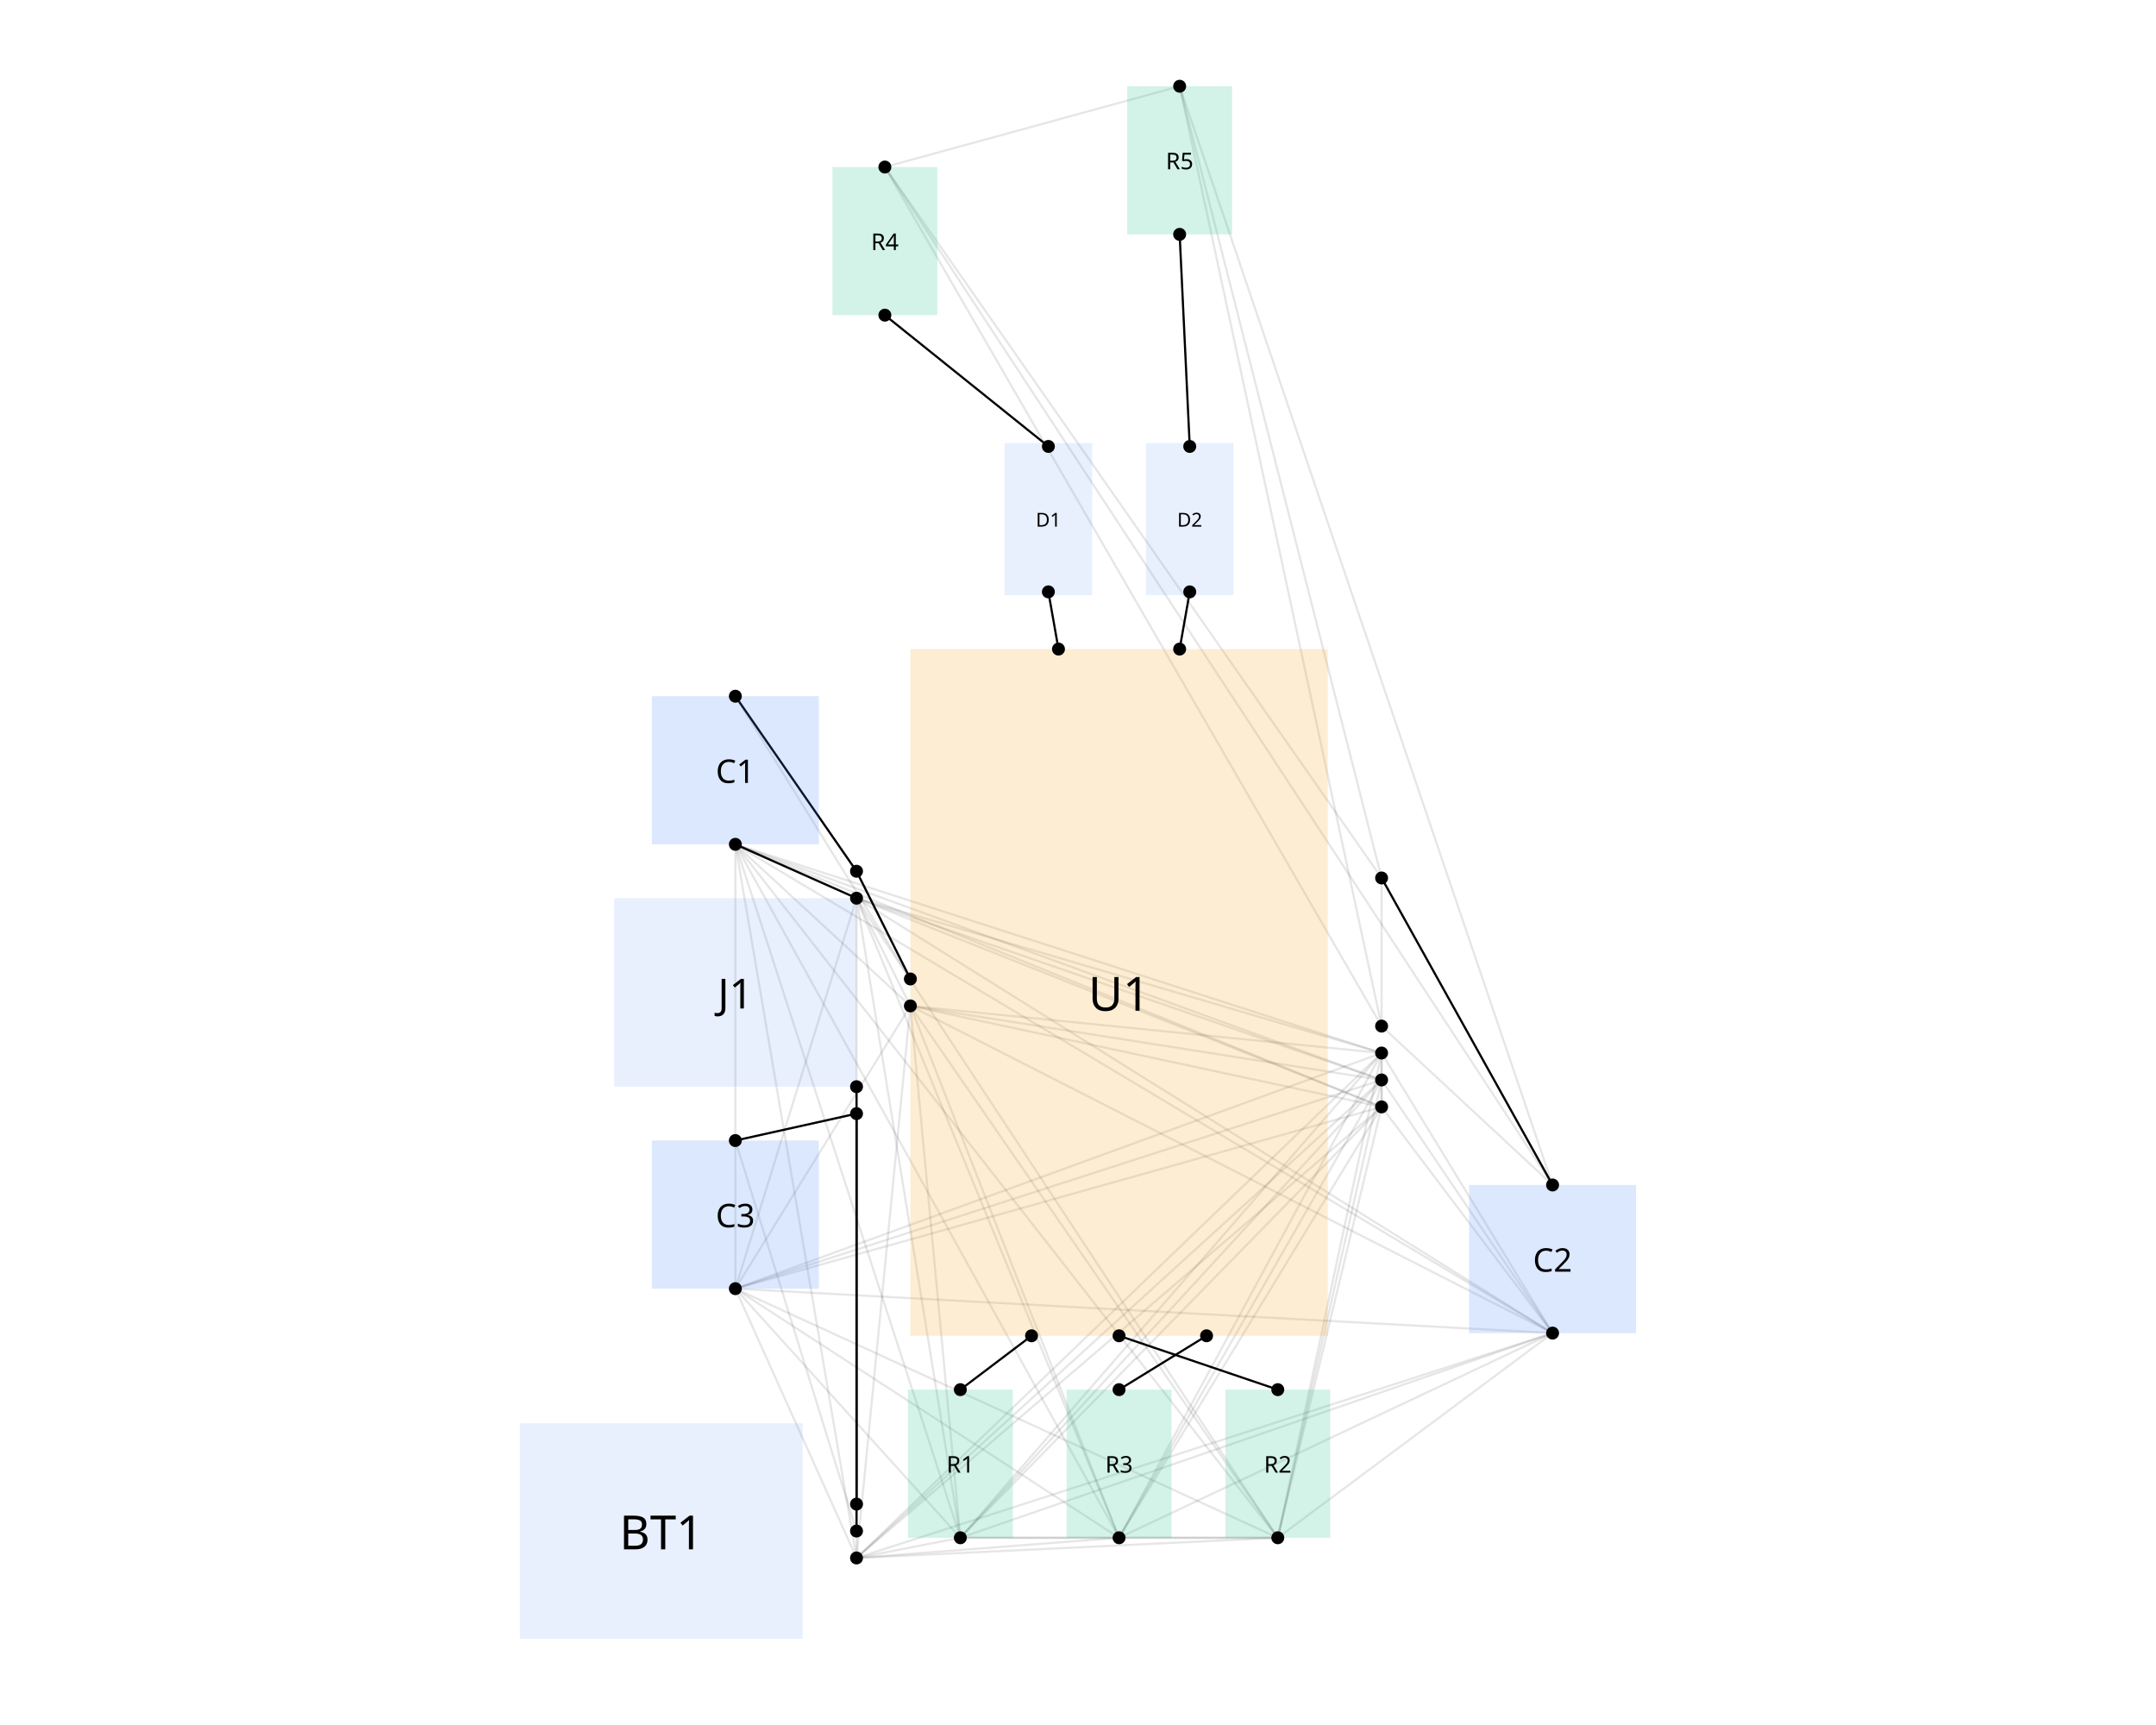
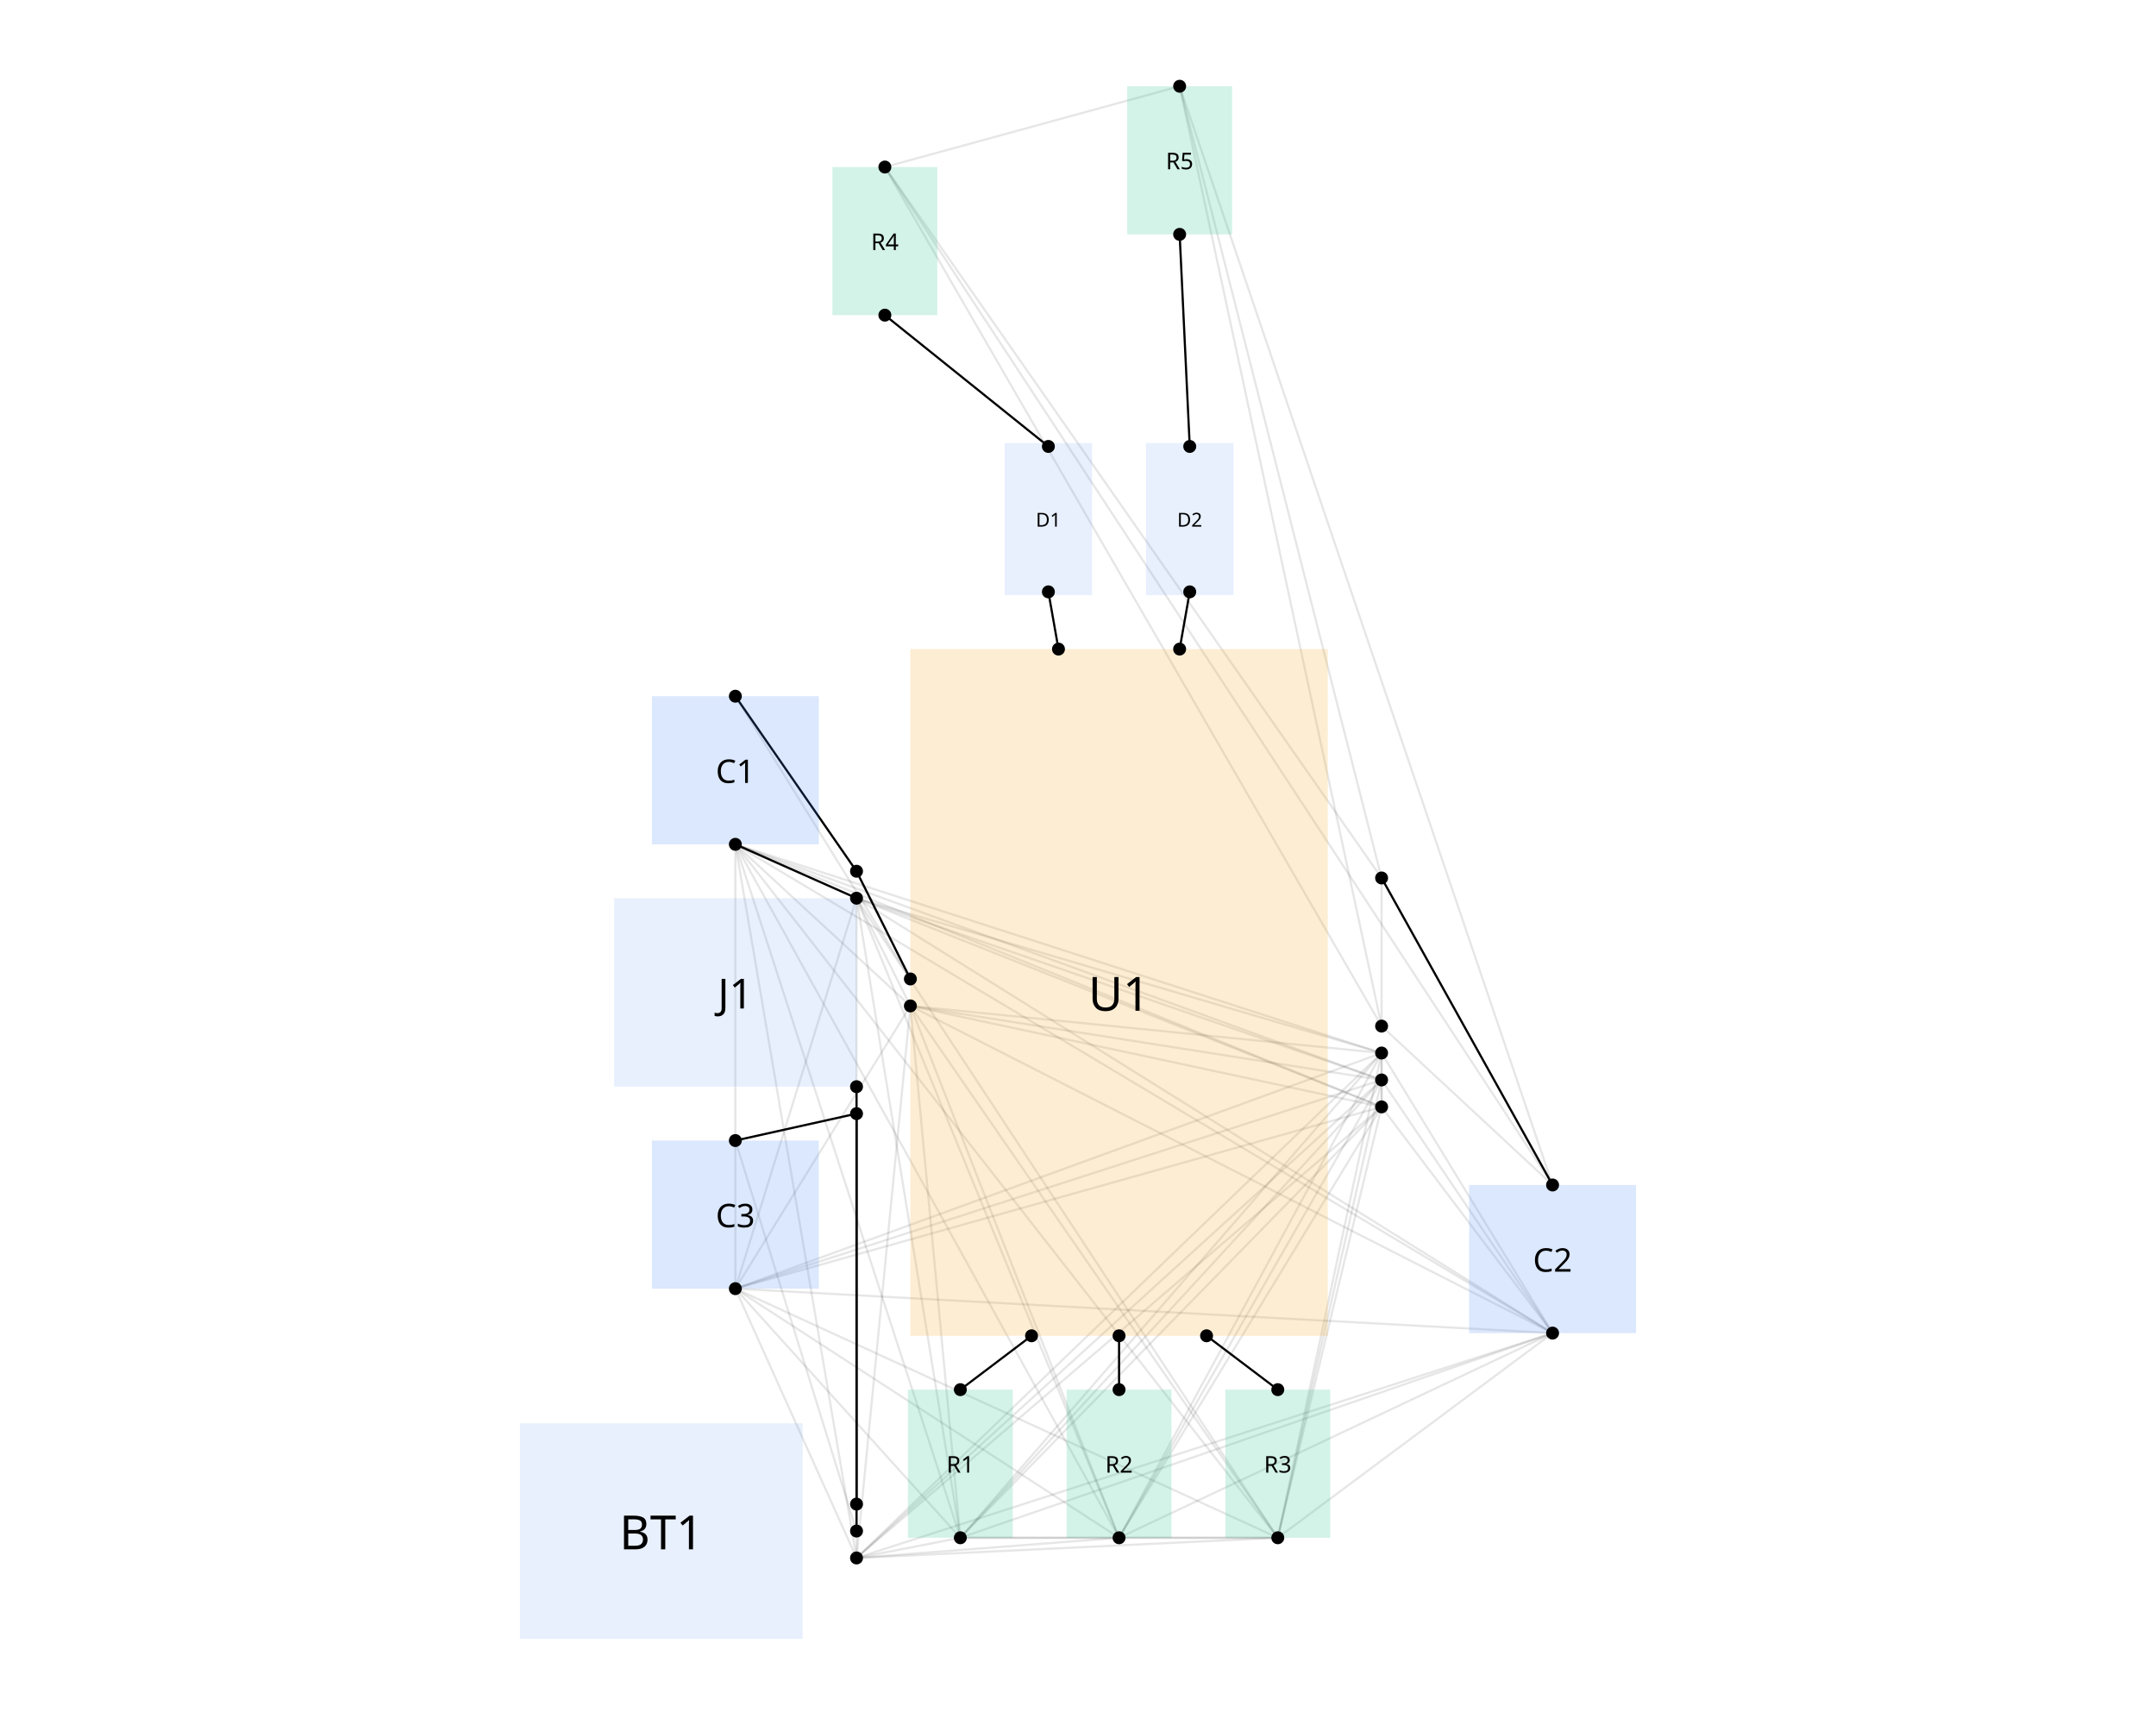
<svg xmlns="http://www.w3.org/2000/svg" width="1000" height="800" viewBox="0 0 1000 800">
  <rect width="100%" height="100%" fill="white" />
  <g>
    <polyline data-points="-1.5500000000000003,0.09999999999999978 -1.9500000000000002,0.9" data-type="line" data-label="" points="422.255,454.016 397.277,404.059" fill="none" stroke="rgba(0,0,0,0.1)" stroke-width="1px" />
  </g>
  <g>
    <polyline data-points="-1.5500000000000003,0.09999999999999978 -2.8500000000000005,2.1999999999999997" data-type="line" data-label="" points="422.255,454.016 341.075,322.879" fill="none" stroke="rgba(0,0,0,0.1)" stroke-width="1px" />
  </g>
  <g>
    <polyline data-points="-1.9500000000000002,0.9 -2.8500000000000005,2.1999999999999997" data-type="line" data-label="" points="397.277,404.059 341.075,322.879" fill="none" stroke="rgba(0,0,0,0.1)" stroke-width="1px" />
  </g>
  <g>
    <polyline data-points="-1.5500000000000003,-0.10000000000000023 1.9500000000000002,-0.85" data-type="line" data-label="" points="422.255,466.505 640.815,513.339" fill="none" stroke="rgba(0,0,0,0.1)" stroke-width="1px" />
  </g>
  <g>
    <polyline data-points="-1.5500000000000003,-0.10000000000000023 1.9500000000000002,-0.44999999999999996" data-type="line" data-label="" points="422.255,466.505 640.815,488.361" fill="none" stroke="rgba(0,0,0,0.1)" stroke-width="1px" />
  </g>
  <g>
    <polyline data-points="-1.5500000000000003,-0.10000000000000023 -1.9500000000000002,0.7" data-type="line" data-label="" points="422.255,466.505 397.277,416.548" fill="none" stroke="rgba(0,0,0,0.1)" stroke-width="1px" />
  </g>
  <g>
    <polyline data-points="-1.5500000000000003,-0.10000000000000023 1.9500000000000002,-0.6499999999999999" data-type="line" data-label="" points="422.255,466.505 640.815,500.85" fill="none" stroke="rgba(0,0,0,0.1)" stroke-width="1px" />
  </g>
  <g>
    <polyline data-points="-1.5500000000000003,-0.10000000000000023 -2.8500000000000005,1.0999999999999996" data-type="line" data-label="" points="422.255,466.505 341.075,391.57" fill="none" stroke="rgba(0,0,0,0.1)" stroke-width="1px" />
  </g>
  <g>
    <polyline data-points="-1.5500000000000003,-0.10000000000000023 3.22,-2.5299999999999994" data-type="line" data-label="" points="422.255,466.505 720.121,618.248" fill="none" stroke="rgba(0,0,0,0.1)" stroke-width="1px" />
  </g>
  <g>
    <polyline data-points="-1.5500000000000003,-0.10000000000000023 -1.9500000000000002,-4.2" data-type="line" data-label="" points="422.255,466.505 397.277,722.533" fill="none" stroke="rgba(0,0,0,0.1)" stroke-width="1px" />
  </g>
  <g>
    <polyline data-points="-1.5500000000000003,-0.10000000000000023 -2.8500000000000005,-2.2" data-type="line" data-label="" points="422.255,466.505 341.075,597.641" fill="none" stroke="rgba(0,0,0,0.1)" stroke-width="1px" />
  </g>
  <g>
    <polyline data-points="-1.5500000000000003,-0.10000000000000023 -1.178910699999999,-4.05" data-type="line" data-label="" points="422.255,466.505 445.428,713.166" fill="none" stroke="rgba(0,0,0,0.1)" stroke-width="1px" />
  </g>
  <g>
+     <polyline data-points="-1.5500000000000003,-0.10000000000000023 -1.5654451216091445e-16,-4.05" data-type="line" data-label="" points="422.255,466.505 519.046,713.166" fill="none" stroke="rgba(0,0,0,0.1)" stroke-width="1px" />
+   </g>
+   <g>
    <polyline data-points="-1.5500000000000003,-0.10000000000000023 1.178910699999999,-4.05" data-type="line" data-label="" points="422.255,466.505 592.664,713.166" fill="none" stroke="rgba(0,0,0,0.1)" stroke-width="1px" />
  </g>
  <g>
-     <polyline data-points="-1.5500000000000003,-0.10000000000000023 -1.5654451216091445e-16,-4.05" data-type="line" data-label="" points="422.255,466.505 519.046,713.166" fill="none" stroke="rgba(0,0,0,0.1)" stroke-width="1px" />
-   </g>
-   <g>
    <polyline data-points="1.9500000000000002,-0.85 1.9500000000000002,-0.44999999999999996" data-type="line" data-label="" points="640.815,513.339 640.815,488.361" fill="none" stroke="rgba(0,0,0,0.1)" stroke-width="1px" />
  </g>
  <g>
    <polyline data-points="1.9500000000000002,-0.85 -1.9500000000000002,0.7" data-type="line" data-label="" points="640.815,513.339 397.277,416.548" fill="none" stroke="rgba(0,0,0,0.1)" stroke-width="1px" />
  </g>
  <g>
    <polyline data-points="1.9500000000000002,-0.85 1.9500000000000002,-0.6499999999999999" data-type="line" data-label="" points="640.815,513.339 640.815,500.85" fill="none" stroke="rgba(0,0,0,0.1)" stroke-width="1px" />
  </g>
  <g>
    <polyline data-points="1.9500000000000002,-0.85 -2.8500000000000005,1.0999999999999996" data-type="line" data-label="" points="640.815,513.339 341.075,391.57" fill="none" stroke="rgba(0,0,0,0.1)" stroke-width="1px" />
  </g>
  <g>
    <polyline data-points="1.9500000000000002,-0.85 3.22,-2.5299999999999994" data-type="line" data-label="" points="640.815,513.339 720.121,618.248" fill="none" stroke="rgba(0,0,0,0.1)" stroke-width="1px" />
  </g>
  <g>
    <polyline data-points="1.9500000000000002,-0.85 -1.9500000000000002,-4.2" data-type="line" data-label="" points="640.815,513.339 397.277,722.533" fill="none" stroke="rgba(0,0,0,0.1)" stroke-width="1px" />
  </g>
  <g>
    <polyline data-points="1.9500000000000002,-0.85 -2.8500000000000005,-2.2" data-type="line" data-label="" points="640.815,513.339 341.075,597.641" fill="none" stroke="rgba(0,0,0,0.1)" stroke-width="1px" />
  </g>
  <g>
    <polyline data-points="1.9500000000000002,-0.85 -1.178910699999999,-4.05" data-type="line" data-label="" points="640.815,513.339 445.428,713.166" fill="none" stroke="rgba(0,0,0,0.1)" stroke-width="1px" />
  </g>
  <g>
+     <polyline data-points="1.9500000000000002,-0.85 -1.5654451216091445e-16,-4.05" data-type="line" data-label="" points="640.815,513.339 519.046,713.166" fill="none" stroke="rgba(0,0,0,0.1)" stroke-width="1px" />
+   </g>
+   <g>
    <polyline data-points="1.9500000000000002,-0.85 1.178910699999999,-4.05" data-type="line" data-label="" points="640.815,513.339 592.664,713.166" fill="none" stroke="rgba(0,0,0,0.1)" stroke-width="1px" />
  </g>
  <g>
-     <polyline data-points="1.9500000000000002,-0.85 -1.5654451216091445e-16,-4.05" data-type="line" data-label="" points="640.815,513.339 519.046,713.166" fill="none" stroke="rgba(0,0,0,0.1)" stroke-width="1px" />
-   </g>
-   <g>
    <polyline data-points="1.9500000000000002,-0.44999999999999996 -1.9500000000000002,0.7" data-type="line" data-label="" points="640.815,488.361 397.277,416.548" fill="none" stroke="rgba(0,0,0,0.1)" stroke-width="1px" />
  </g>
  <g>
    <polyline data-points="1.9500000000000002,-0.44999999999999996 1.9500000000000002,-0.6499999999999999" data-type="line" data-label="" points="640.815,488.361 640.815,500.85" fill="none" stroke="rgba(0,0,0,0.1)" stroke-width="1px" />
  </g>
  <g>
    <polyline data-points="1.9500000000000002,-0.44999999999999996 -2.8500000000000005,1.0999999999999996" data-type="line" data-label="" points="640.815,488.361 341.075,391.57" fill="none" stroke="rgba(0,0,0,0.1)" stroke-width="1px" />
  </g>
  <g>
    <polyline data-points="1.9500000000000002,-0.44999999999999996 3.22,-2.5299999999999994" data-type="line" data-label="" points="640.815,488.361 720.121,618.248" fill="none" stroke="rgba(0,0,0,0.1)" stroke-width="1px" />
  </g>
  <g>
    <polyline data-points="1.9500000000000002,-0.44999999999999996 -1.9500000000000002,-4.2" data-type="line" data-label="" points="640.815,488.361 397.277,722.533" fill="none" stroke="rgba(0,0,0,0.1)" stroke-width="1px" />
  </g>
  <g>
    <polyline data-points="1.9500000000000002,-0.44999999999999996 -2.8500000000000005,-2.2" data-type="line" data-label="" points="640.815,488.361 341.075,597.641" fill="none" stroke="rgba(0,0,0,0.1)" stroke-width="1px" />
  </g>
  <g>
    <polyline data-points="1.9500000000000002,-0.44999999999999996 -1.178910699999999,-4.05" data-type="line" data-label="" points="640.815,488.361 445.428,713.166" fill="none" stroke="rgba(0,0,0,0.1)" stroke-width="1px" />
  </g>
  <g>
+     <polyline data-points="1.9500000000000002,-0.44999999999999996 -1.5654451216091445e-16,-4.05" data-type="line" data-label="" points="640.815,488.361 519.046,713.166" fill="none" stroke="rgba(0,0,0,0.1)" stroke-width="1px" />
+   </g>
+   <g>
    <polyline data-points="1.9500000000000002,-0.44999999999999996 1.178910699999999,-4.05" data-type="line" data-label="" points="640.815,488.361 592.664,713.166" fill="none" stroke="rgba(0,0,0,0.1)" stroke-width="1px" />
  </g>
  <g>
-     <polyline data-points="1.9500000000000002,-0.44999999999999996 -1.5654451216091445e-16,-4.05" data-type="line" data-label="" points="640.815,488.361 519.046,713.166" fill="none" stroke="rgba(0,0,0,0.1)" stroke-width="1px" />
-   </g>
-   <g>
    <polyline data-points="-1.9500000000000002,0.7 1.9500000000000002,-0.6499999999999999" data-type="line" data-label="" points="397.277,416.548 640.815,500.85" fill="none" stroke="rgba(0,0,0,0.1)" stroke-width="1px" />
  </g>
  <g>
    <polyline data-points="-1.9500000000000002,0.7 -2.8500000000000005,1.0999999999999996" data-type="line" data-label="" points="397.277,416.548 341.075,391.57" fill="none" stroke="rgba(0,0,0,0.1)" stroke-width="1px" />
  </g>
  <g>
    <polyline data-points="-1.9500000000000002,0.7 3.22,-2.5299999999999994" data-type="line" data-label="" points="397.277,416.548 720.121,618.248" fill="none" stroke="rgba(0,0,0,0.1)" stroke-width="1px" />
  </g>
  <g>
    <polyline data-points="-1.9500000000000002,0.7 -1.9500000000000002,-4.2" data-type="line" data-label="" points="397.277,416.548 397.277,722.533" fill="none" stroke="rgba(0,0,0,0.1)" stroke-width="1px" />
  </g>
  <g>
    <polyline data-points="-1.9500000000000002,0.7 -2.8500000000000005,-2.2" data-type="line" data-label="" points="397.277,416.548 341.075,597.641" fill="none" stroke="rgba(0,0,0,0.1)" stroke-width="1px" />
  </g>
  <g>
    <polyline data-points="-1.9500000000000002,0.7 -1.178910699999999,-4.05" data-type="line" data-label="" points="397.277,416.548 445.428,713.166" fill="none" stroke="rgba(0,0,0,0.1)" stroke-width="1px" />
  </g>
  <g>
+     <polyline data-points="-1.9500000000000002,0.7 -1.5654451216091445e-16,-4.05" data-type="line" data-label="" points="397.277,416.548 519.046,713.166" fill="none" stroke="rgba(0,0,0,0.1)" stroke-width="1px" />
+   </g>
+   <g>
    <polyline data-points="-1.9500000000000002,0.7 1.178910699999999,-4.05" data-type="line" data-label="" points="397.277,416.548 592.664,713.166" fill="none" stroke="rgba(0,0,0,0.1)" stroke-width="1px" />
  </g>
  <g>
-     <polyline data-points="-1.9500000000000002,0.7 -1.5654451216091445e-16,-4.05" data-type="line" data-label="" points="397.277,416.548 519.046,713.166" fill="none" stroke="rgba(0,0,0,0.1)" stroke-width="1px" />
-   </g>
-   <g>
    <polyline data-points="1.9500000000000002,-0.6499999999999999 -2.8500000000000005,1.0999999999999996" data-type="line" data-label="" points="640.815,500.85 341.075,391.57" fill="none" stroke="rgba(0,0,0,0.1)" stroke-width="1px" />
  </g>
  <g>
    <polyline data-points="1.9500000000000002,-0.6499999999999999 3.22,-2.5299999999999994" data-type="line" data-label="" points="640.815,500.85 720.121,618.248" fill="none" stroke="rgba(0,0,0,0.1)" stroke-width="1px" />
  </g>
  <g>
    <polyline data-points="1.9500000000000002,-0.6499999999999999 -1.9500000000000002,-4.2" data-type="line" data-label="" points="640.815,500.85 397.277,722.533" fill="none" stroke="rgba(0,0,0,0.1)" stroke-width="1px" />
  </g>
  <g>
    <polyline data-points="1.9500000000000002,-0.6499999999999999 -2.8500000000000005,-2.2" data-type="line" data-label="" points="640.815,500.85 341.075,597.641" fill="none" stroke="rgba(0,0,0,0.1)" stroke-width="1px" />
  </g>
  <g>
    <polyline data-points="1.9500000000000002,-0.6499999999999999 -1.178910699999999,-4.05" data-type="line" data-label="" points="640.815,500.85 445.428,713.166" fill="none" stroke="rgba(0,0,0,0.1)" stroke-width="1px" />
  </g>
  <g>
+     <polyline data-points="1.9500000000000002,-0.6499999999999999 -1.5654451216091445e-16,-4.05" data-type="line" data-label="" points="640.815,500.85 519.046,713.166" fill="none" stroke="rgba(0,0,0,0.1)" stroke-width="1px" />
+   </g>
+   <g>
    <polyline data-points="1.9500000000000002,-0.6499999999999999 1.178910699999999,-4.05" data-type="line" data-label="" points="640.815,500.85 592.664,713.166" fill="none" stroke="rgba(0,0,0,0.1)" stroke-width="1px" />
  </g>
  <g>
-     <polyline data-points="1.9500000000000002,-0.6499999999999999 -1.5654451216091445e-16,-4.05" data-type="line" data-label="" points="640.815,500.85 519.046,713.166" fill="none" stroke="rgba(0,0,0,0.1)" stroke-width="1px" />
-   </g>
-   <g>
    <polyline data-points="-2.8500000000000005,1.0999999999999996 3.22,-2.5299999999999994" data-type="line" data-label="" points="341.075,391.57 720.121,618.248" fill="none" stroke="rgba(0,0,0,0.1)" stroke-width="1px" />
  </g>
  <g>
    <polyline data-points="-2.8500000000000005,1.0999999999999996 -1.9500000000000002,-4.2" data-type="line" data-label="" points="341.075,391.57 397.277,722.533" fill="none" stroke="rgba(0,0,0,0.1)" stroke-width="1px" />
  </g>
  <g>
    <polyline data-points="-2.8500000000000005,1.0999999999999996 -2.8500000000000005,-2.2" data-type="line" data-label="" points="341.075,391.57 341.075,597.641" fill="none" stroke="rgba(0,0,0,0.1)" stroke-width="1px" />
  </g>
  <g>
    <polyline data-points="-2.8500000000000005,1.0999999999999996 -1.178910699999999,-4.05" data-type="line" data-label="" points="341.075,391.57 445.428,713.166" fill="none" stroke="rgba(0,0,0,0.1)" stroke-width="1px" />
  </g>
  <g>
+     <polyline data-points="-2.8500000000000005,1.0999999999999996 -1.5654451216091445e-16,-4.05" data-type="line" data-label="" points="341.075,391.57 519.046,713.166" fill="none" stroke="rgba(0,0,0,0.1)" stroke-width="1px" />
+   </g>
+   <g>
    <polyline data-points="-2.8500000000000005,1.0999999999999996 1.178910699999999,-4.05" data-type="line" data-label="" points="341.075,391.57 592.664,713.166" fill="none" stroke="rgba(0,0,0,0.1)" stroke-width="1px" />
  </g>
  <g>
-     <polyline data-points="-2.8500000000000005,1.0999999999999996 -1.5654451216091445e-16,-4.05" data-type="line" data-label="" points="341.075,391.57 519.046,713.166" fill="none" stroke="rgba(0,0,0,0.1)" stroke-width="1px" />
-   </g>
-   <g>
    <polyline data-points="3.22,-2.5299999999999994 -1.9500000000000002,-4.2" data-type="line" data-label="" points="720.121,618.248 397.277,722.533" fill="none" stroke="rgba(0,0,0,0.1)" stroke-width="1px" />
  </g>
  <g>
    <polyline data-points="3.22,-2.5299999999999994 -2.8500000000000005,-2.2" data-type="line" data-label="" points="720.121,618.248 341.075,597.641" fill="none" stroke="rgba(0,0,0,0.1)" stroke-width="1px" />
  </g>
  <g>
    <polyline data-points="3.22,-2.5299999999999994 -1.178910699999999,-4.05" data-type="line" data-label="" points="720.121,618.248 445.428,713.166" fill="none" stroke="rgba(0,0,0,0.1)" stroke-width="1px" />
  </g>
  <g>
+     <polyline data-points="3.22,-2.5299999999999994 -1.5654451216091445e-16,-4.05" data-type="line" data-label="" points="720.121,618.248 519.046,713.166" fill="none" stroke="rgba(0,0,0,0.1)" stroke-width="1px" />
+   </g>
+   <g>
    <polyline data-points="3.22,-2.5299999999999994 1.178910699999999,-4.05" data-type="line" data-label="" points="720.121,618.248 592.664,713.166" fill="none" stroke="rgba(0,0,0,0.1)" stroke-width="1px" />
  </g>
  <g>
-     <polyline data-points="3.22,-2.5299999999999994 -1.5654451216091445e-16,-4.05" data-type="line" data-label="" points="720.121,618.248 519.046,713.166" fill="none" stroke="rgba(0,0,0,0.1)" stroke-width="1px" />
-   </g>
-   <g>
    <polyline data-points="-1.9500000000000002,-4.2 -2.8500000000000005,-2.2" data-type="line" data-label="" points="397.277,722.533 341.075,597.641" fill="none" stroke="rgba(0,0,0,0.1)" stroke-width="1px" />
  </g>
  <g>
    <polyline data-points="-1.9500000000000002,-4.2 -1.178910699999999,-4.05" data-type="line" data-label="" points="397.277,722.533 445.428,713.166" fill="none" stroke="rgba(0,0,0,0.1)" stroke-width="1px" />
  </g>
  <g>
+     <polyline data-points="-1.9500000000000002,-4.2 -1.5654451216091445e-16,-4.05" data-type="line" data-label="" points="397.277,722.533 519.046,713.166" fill="none" stroke="rgba(0,0,0,0.1)" stroke-width="1px" />
+   </g>
+   <g>
    <polyline data-points="-1.9500000000000002,-4.2 1.178910699999999,-4.05" data-type="line" data-label="" points="397.277,722.533 592.664,713.166" fill="none" stroke="rgba(0,0,0,0.1)" stroke-width="1px" />
  </g>
  <g>
-     <polyline data-points="-1.9500000000000002,-4.2 -1.5654451216091445e-16,-4.05" data-type="line" data-label="" points="397.277,722.533 519.046,713.166" fill="none" stroke="rgba(0,0,0,0.1)" stroke-width="1px" />
-   </g>
-   <g>
    <polyline data-points="-2.8500000000000005,-2.2 -1.178910699999999,-4.05" data-type="line" data-label="" points="341.075,597.641 445.428,713.166" fill="none" stroke="rgba(0,0,0,0.1)" stroke-width="1px" />
  </g>
  <g>
+     <polyline data-points="-2.8500000000000005,-2.2 -1.5654451216091445e-16,-4.05" data-type="line" data-label="" points="341.075,597.641 519.046,713.166" fill="none" stroke="rgba(0,0,0,0.1)" stroke-width="1px" />
+   </g>
+   <g>
    <polyline data-points="-2.8500000000000005,-2.2 1.178910699999999,-4.05" data-type="line" data-label="" points="341.075,597.641 592.664,713.166" fill="none" stroke="rgba(0,0,0,0.1)" stroke-width="1px" />
  </g>
  <g>
-     <polyline data-points="-2.8500000000000005,-2.2 -1.5654451216091445e-16,-4.05" data-type="line" data-label="" points="341.075,597.641 519.046,713.166" fill="none" stroke="rgba(0,0,0,0.1)" stroke-width="1px" />
+     <polyline data-points="-1.178910699999999,-4.05 -1.5654451216091445e-16,-4.05" data-type="line" data-label="" points="445.428,713.166 519.046,713.166" fill="none" stroke="rgba(0,0,0,0.1)" stroke-width="1px" />
  </g>
  <g>
    <polyline data-points="-1.178910699999999,-4.05 1.178910699999999,-4.05" data-type="line" data-label="" points="445.428,713.166 592.664,713.166" fill="none" stroke="rgba(0,0,0,0.1)" stroke-width="1px" />
  </g>
  <g>
-     <polyline data-points="-1.178910699999999,-4.05 -1.5654451216091445e-16,-4.05" data-type="line" data-label="" points="445.428,713.166 519.046,713.166" fill="none" stroke="rgba(0,0,0,0.1)" stroke-width="1px" />
-   </g>
-   <g>
-     <polyline data-points="1.178910699999999,-4.05 -1.5654451216091445e-16,-4.05" data-type="line" data-label="" points="592.664,713.166 519.046,713.166" fill="none" stroke="rgba(0,0,0,0.1)" stroke-width="1px" />
+     <polyline data-points="-1.5654451216091445e-16,-4.05 1.178910699999999,-4.05" data-type="line" data-label="" points="519.046,713.166 592.664,713.166" fill="none" stroke="rgba(0,0,0,0.1)" stroke-width="1px" />
  </g>
  <g>
    <polyline data-points="-1.9500000000000002,-0.9 -1.9500000000000002,-4" data-type="line" data-label="" points="397.277,516.461 397.277,710.043" fill="none" stroke="rgba(0,0,0,0.1)" stroke-width="1px" />
  </g>
  <g>
    <polyline data-points="-1.9500000000000002,-0.9 -2.8500000000000005,-1.1" data-type="line" data-label="" points="397.277,516.461 341.075,528.951" fill="none" stroke="rgba(0,0,0,0.1)" stroke-width="1px" />
  </g>
  <g>
    <polyline data-points="-1.9500000000000002,-4 -2.8500000000000005,-1.1" data-type="line" data-label="" points="397.277,710.043 341.075,528.951" fill="none" stroke="rgba(0,0,0,0.1)" stroke-width="1px" />
  </g>
  <g>
    <polyline data-points="1.9500000000000002,-0.2499999999999999 1.9500000000000002,0.85" data-type="line" data-label="" points="640.815,475.872 640.815,407.181" fill="none" stroke="rgba(0,0,0,0.1)" stroke-width="1px" />
  </g>
  <g>
    <polyline data-points="1.9500000000000002,-0.2499999999999999 3.22,-1.4299999999999995" data-type="line" data-label="" points="640.815,475.872 720.121,549.558" fill="none" stroke="rgba(0,0,0,0.1)" stroke-width="1px" />
  </g>
  <g>
    <polyline data-points="1.9500000000000002,-0.2499999999999999 -1.7394553499999996,6.13" data-type="line" data-label="" points="640.815,475.872 410.424,77.467" fill="none" stroke="rgba(0,0,0,0.1)" stroke-width="1px" />
  </g>
  <g>
    <polyline data-points="1.9500000000000002,-0.2499999999999999 0.4499999999999996,6.7299999999999995" data-type="line" data-label="" points="640.815,475.872 547.147,40" fill="none" stroke="rgba(0,0,0,0.1)" stroke-width="1px" />
  </g>
  <g>
    <polyline data-points="1.9500000000000002,0.85 3.22,-1.4299999999999995" data-type="line" data-label="" points="640.815,407.181 720.121,549.558" fill="none" stroke="rgba(0,0,0,0.1)" stroke-width="1px" />
  </g>
  <g>
    <polyline data-points="1.9500000000000002,0.85 -1.7394553499999996,6.13" data-type="line" data-label="" points="640.815,407.181 410.424,77.467" fill="none" stroke="rgba(0,0,0,0.1)" stroke-width="1px" />
  </g>
  <g>
    <polyline data-points="1.9500000000000002,0.85 0.4499999999999996,6.7299999999999995" data-type="line" data-label="" points="640.815,407.181 547.147,40" fill="none" stroke="rgba(0,0,0,0.1)" stroke-width="1px" />
  </g>
  <g>
    <polyline data-points="3.22,-1.4299999999999995 -1.7394553499999996,6.13" data-type="line" data-label="" points="720.121,549.558 410.424,77.467" fill="none" stroke="rgba(0,0,0,0.1)" stroke-width="1px" />
  </g>
  <g>
    <polyline data-points="3.22,-1.4299999999999995 0.4499999999999996,6.7299999999999995" data-type="line" data-label="" points="720.121,549.558 547.147,40" fill="none" stroke="rgba(0,0,0,0.1)" stroke-width="1px" />
  </g>
  <g>
    <polyline data-points="-1.7394553499999996,6.13 0.4499999999999996,6.7299999999999995" data-type="line" data-label="" points="410.424,77.467 547.147,40" fill="none" stroke="rgba(0,0,0,0.1)" stroke-width="1px" />
  </g>
  <g>
    <polyline data-points="-1.5500000000000003,0.09999999999999978 -1.9500000000000002,0.9" data-type="line" data-label="" points="422.255,454.016 397.277,404.059" fill="none" stroke="black" stroke-width="1px" />
  </g>
  <g>
    <polyline data-points="-2.8500000000000005,2.1999999999999997 -1.9500000000000002,0.9" data-type="line" data-label="" points="341.075,322.879 397.277,404.059" fill="none" stroke="black" stroke-width="1px" />
  </g>
  <g>
    <polyline data-points="-2.8500000000000005,1.0999999999999996 -1.9500000000000002,0.7" data-type="line" data-label="" points="341.075,391.57 397.277,416.548" fill="none" stroke="black" stroke-width="1px" />
  </g>
  <g>
    <polyline data-points="-1.9500000000000002,-3.8 -1.9500000000000002,-0.7000000000000001" data-type="line" data-label="" points="397.277,697.554 397.277,503.972" fill="none" stroke="black" stroke-width="1px" />
  </g>
  <g>
    <polyline data-points="-1.9500000000000002,-4 -1.9500000000000002,-0.9" data-type="line" data-label="" points="397.277,710.043 397.277,516.461" fill="none" stroke="black" stroke-width="1px" />
  </g>
  <g>
    <polyline data-points="-2.8500000000000005,-1.1 -1.9500000000000002,-0.9" data-type="line" data-label="" points="341.075,528.951 397.277,516.461" fill="none" stroke="black" stroke-width="1px" />
  </g>
  <g>
    <polyline data-points="3.22,-1.4299999999999995 1.9500000000000002,0.85" data-type="line" data-label="" points="720.121,549.558 640.815,407.181" fill="none" stroke="black" stroke-width="1px" />
  </g>
  <g>
    <polyline data-points="-0.5250000000000002,2.975 -0.44999999999999996,2.55" data-type="line" data-label="" points="486.262,274.484 490.945,301.023" fill="none" stroke="black" stroke-width="1px" />
  </g>
  <g>
    <polyline data-points="0.5249999999999998,2.975 0.44999999999999996,2.55" data-type="line" data-label="" points="551.83,274.484 547.147,301.023" fill="none" stroke="black" stroke-width="1px" />
  </g>
  <g>
-     <polyline data-points="1.178910699999999,-2.95 0,-2.55" data-type="line" data-label="" points="592.664,644.475 519.046,619.497" fill="none" stroke="black" stroke-width="1px" />
+     <polyline data-points="4.552220969839881e-17,-2.95 0,-2.55" data-type="line" data-label="" points="519.046,644.475 519.046,619.497" fill="none" stroke="black" stroke-width="1px" />
  </g>
  <g>
    <polyline data-points="-1.178910699999999,-2.95 -0.65,-2.55" data-type="line" data-label="" points="445.428,644.475 478.456,619.497" fill="none" stroke="black" stroke-width="1px" />
  </g>
  <g>
-     <polyline data-points="4.552220969839881e-17,-2.95 0.65,-2.55" data-type="line" data-label="" points="519.046,644.475 559.636,619.497" fill="none" stroke="black" stroke-width="1px" />
+     <polyline data-points="1.178910699999999,-2.95 0.65,-2.55" data-type="line" data-label="" points="592.664,644.475 559.636,619.497" fill="none" stroke="black" stroke-width="1px" />
  </g>
  <g>
    <polyline data-points="-1.7394553499999996,5.03 -0.525,4.055" data-type="line" data-label="" points="410.424,146.158 486.262,207.042" fill="none" stroke="black" stroke-width="1px" />
  </g>
  <g>
    <polyline data-points="0.4499999999999994,5.63 0.525,4.055" data-type="line" data-label="" points="547.147,108.69 551.83,207.042" fill="none" stroke="black" stroke-width="1px" />
  </g>
  <g>
    <rect data-type="rect" data-label="J1" data-x="-2.8500000000000005" data-y="-2.220446049250313e-16" x="284.874" y="416.548" width="112.402" height="87.424" fill="rgba(59, 130, 246, 0.12)" stroke="none" stroke-width="0.016" />
  </g>
  <g>
    <rect data-type="rect" data-label="U1" data-x="0" data-y="0" x="422.255" y="301.023" width="193.582" height="318.474" fill="rgba(245, 158, 11, 0.18)" stroke="none" stroke-width="0.016" />
  </g>
  <g>
    <rect data-type="rect" data-label="C1" data-x="-2.8500000000000005" data-y="1.6499999999999997" x="302.359" y="322.879" width="77.433" height="68.69" fill="rgba(59, 130, 246, 0.18)" stroke="none" stroke-width="0.016" />
  </g>
  <g>
    <rect data-type="rect" data-label="C2" data-x="3.22" data-y="-1.9799999999999995" x="681.405" y="549.558" width="77.433" height="68.69" fill="rgba(59, 130, 246, 0.18)" stroke="none" stroke-width="0.016" />
  </g>
  <g>
    <rect data-type="rect" data-label="BT1" data-x="-3.4000000000000004" data-y="-4" x="241.162" y="660.087" width="131.136" height="99.913" fill="rgba(59, 130, 246, 0.12)" stroke="none" stroke-width="0.016" />
  </g>
  <g>
    <rect data-type="rect" data-label="C3" data-x="-2.8500000000000005" data-y="-1.6500000000000001" x="302.359" y="528.951" width="77.433" height="68.69" fill="rgba(59, 130, 246, 0.18)" stroke="none" stroke-width="0.016" />
  </g>
  <g>
    <rect data-type="rect" data-label="R1" data-x="-1.178910699999999" data-y="-3.5" x="421.108" y="644.475" width="48.64" height="68.69" fill="rgba(16, 185, 129, 0.18)" stroke="none" stroke-width="0.016" />
  </g>
  <g>
-     <rect data-type="rect" data-label="R2" data-x="1.178910699999999" data-y="-3.5" x="568.344" y="644.475" width="48.64" height="68.69" fill="rgba(16, 185, 129, 0.18)" stroke="none" stroke-width="0.016" />
-   </g>
-   <g>
-     <rect data-type="rect" data-label="R3" data-x="-5.551115123125783e-17" data-y="-3.5" x="494.726" y="644.475" width="48.64" height="68.69" fill="rgba(16, 185, 129, 0.18)" stroke="none" stroke-width="0.016" />
+     <rect data-type="rect" data-label="R2" data-x="-5.551115123125783e-17" data-y="-3.5" x="494.726" y="644.475" width="48.64" height="68.69" fill="rgba(16, 185, 129, 0.18)" stroke="none" stroke-width="0.016" />
+   </g>
+   <g>
+     <rect data-type="rect" data-label="R3" data-x="1.178910699999999" data-y="-3.5" x="568.344" y="644.475" width="48.64" height="68.69" fill="rgba(16, 185, 129, 0.18)" stroke="none" stroke-width="0.016" />
  </g>
  <g>
    <rect data-type="rect" data-label="R4" data-x="-1.7394553499999996" data-y="5.58" x="386.104" y="77.467" width="48.64" height="68.69" fill="rgba(16, 185, 129, 0.18)" stroke="none" stroke-width="0.016" />
  </g>
  <g>
    <rect data-type="rect" data-label="D1" data-x="-0.5250000000000001" data-y="3.515" x="465.967" y="205.481" width="40.59" height="70.564" fill="rgba(59, 130, 246, 0.12)" stroke="none" stroke-width="0.016" />
  </g>
  <g>
    <rect data-type="rect" data-label="R5" data-x="0.4499999999999995" data-y="6.18" x="522.827" y="40" width="48.64" height="68.69" fill="rgba(16, 185, 129, 0.18)" stroke="none" stroke-width="0.016" />
  </g>
  <g>
    <rect data-type="rect" data-label="D2" data-x="0.5249999999999999" data-y="3.515" x="531.535" y="205.481" width="40.59" height="70.564" fill="rgba(59, 130, 246, 0.12)" stroke="none" stroke-width="0.016" />
  </g>
  <text data-type="text" data-label="J1" data-x="-2.8500000000000005" data-y="-2.220446049250313e-16" x="341.075" y="460.26" fill="black" font-size="19.233" font-family="sans-serif" text-anchor="middle" dominant-baseline="central">J1</text>
  <text data-type="text" data-label="U1" data-x="0" data-y="0" x="519.046" y="460.26" fill="black" font-size="21.856" font-family="sans-serif" text-anchor="middle" dominant-baseline="central">U1</text>
  <text data-type="text" data-label="C1" data-x="-2.8500000000000005" data-y="1.6499999999999997" x="341.075" y="357.225" fill="black" font-size="15.112" font-family="sans-serif" text-anchor="middle" dominant-baseline="central">C1</text>
  <text data-type="text" data-label="C2" data-x="3.22" data-y="-1.9799999999999995" x="720.121" y="583.903" fill="black" font-size="15.112" font-family="sans-serif" text-anchor="middle" dominant-baseline="central">C2</text>
  <text data-type="text" data-label="BT1" data-x="-3.4000000000000004" data-y="-4" x="306.73" y="710.043" fill="black" font-size="21.856" font-family="sans-serif" text-anchor="middle" dominant-baseline="central">BT1</text>
  <text data-type="text" data-label="C3" data-x="-2.8500000000000005" data-y="-1.6500000000000001" x="341.075" y="563.296" fill="black" font-size="15.112" font-family="sans-serif" text-anchor="middle" dominant-baseline="central">C3</text>
  <text data-type="text" data-label="R1" data-x="-1.178910699999999" data-y="-3.5" x="445.428" y="678.82" fill="black" font-size="10.701" font-family="sans-serif" text-anchor="middle" dominant-baseline="central">R1</text>
-   <text data-type="text" data-label="R2" data-x="1.178910699999999" data-y="-3.5" x="592.664" y="678.82" fill="black" font-size="10.701" font-family="sans-serif" text-anchor="middle" dominant-baseline="central">R2</text>
-   <text data-type="text" data-label="R3" data-x="-5.551115123125783e-17" data-y="-3.5" x="519.046" y="678.82" fill="black" font-size="10.701" font-family="sans-serif" text-anchor="middle" dominant-baseline="central">R3</text>
+   <text data-type="text" data-label="R2" data-x="-5.551115123125783e-17" data-y="-3.5" x="519.046" y="678.82" fill="black" font-size="10.701" font-family="sans-serif" text-anchor="middle" dominant-baseline="central">R2</text>
+   <text data-type="text" data-label="R3" data-x="1.178910699999999" data-y="-3.5" x="592.664" y="678.82" fill="black" font-size="10.701" font-family="sans-serif" text-anchor="middle" dominant-baseline="central">R3</text>
  <text data-type="text" data-label="R4" data-x="-1.7394553499999996" data-y="5.58" x="410.424" y="111.813" fill="black" font-size="10.701" font-family="sans-serif" text-anchor="middle" dominant-baseline="central">R4</text>
  <text data-type="text" data-label="D1" data-x="-0.5250000000000001" data-y="3.515" x="486.262" y="240.763" fill="black" font-size="8.93" font-family="sans-serif" text-anchor="middle" dominant-baseline="central">D1</text>
  <text data-type="text" data-label="R5" data-x="0.4499999999999995" data-y="6.18" x="547.147" y="74.345" fill="black" font-size="10.701" font-family="sans-serif" text-anchor="middle" dominant-baseline="central">R5</text>
  <text data-type="text" data-label="D2" data-x="0.5249999999999999" data-y="3.515" x="551.83" y="240.763" fill="black" font-size="8.93" font-family="sans-serif" text-anchor="middle" dominant-baseline="central">D2</text>
  <g>
    <circle data-type="point" data-label="J1.1 (charger_connectivity_net1)" data-x="-1.5500000000000003" data-y="0.09999999999999978" cx="422.255" cy="454.016" r="3" fill="black" />
  </g>
  <g>
    <circle data-type="point" data-label="J1.2 (charger_connectivity_net0)" data-x="-1.5500000000000003" data-y="-0.10000000000000023" cx="422.255" cy="466.505" r="3" fill="black" />
  </g>
  <g>
    <circle data-type="point" data-label="U1.1" data-x="-1.9500000000000002" data-y="-0.7000000000000001" cx="397.277" cy="503.972" r="3" fill="black" />
  </g>
  <g>
    <circle data-type="point" data-label="U1.2 (charger_connectivity_net2)" data-x="-1.9500000000000002" data-y="-0.9" cx="397.277" cy="516.461" r="3" fill="black" />
  </g>
  <g>
    <circle data-type="point" data-label="U1.4 (charger_connectivity_net0)" data-x="1.9500000000000002" data-y="-0.85" cx="640.815" cy="513.339" r="3" fill="black" />
  </g>
  <g>
    <circle data-type="point" data-label="U1.5 (charger_connectivity_net3)" data-x="1.9500000000000002" data-y="-0.2499999999999999" cx="640.815" cy="475.872" r="3" fill="black" />
  </g>
  <g>
    <circle data-type="point" data-label="U1.6 (charger_connectivity_net0)" data-x="1.9500000000000002" data-y="-0.44999999999999996" cx="640.815" cy="488.361" r="3" fill="black" />
  </g>
  <g>
    <circle data-type="point" data-label="U1.7" data-x="-0.44999999999999996" data-y="2.55" cx="490.945" cy="301.023" r="3" fill="black" />
  </g>
  <g>
    <circle data-type="point" data-label="U1.8 (charger_connectivity_net0)" data-x="-1.9500000000000002" data-y="0.7" cx="397.277" cy="416.548" r="3" fill="black" />
  </g>
  <g>
    <circle data-type="point" data-label="U1.9" data-x="0.44999999999999996" data-y="2.55" cx="547.147" cy="301.023" r="3" fill="black" />
  </g>
  <g>
    <circle data-type="point" data-label="U1.10 (charger_connectivity_net3)" data-x="1.9500000000000002" data-y="0.85" cx="640.815" cy="407.181" r="3" fill="black" />
  </g>
  <g>
    <circle data-type="point" data-label="U1.12" data-x="0" data-y="-2.55" cx="519.046" cy="619.497" r="3" fill="black" />
  </g>
  <g>
    <circle data-type="point" data-label="U1.13 (charger_connectivity_net1)" data-x="-1.9500000000000002" data-y="0.9" cx="397.277" cy="404.059" r="3" fill="black" />
  </g>
  <g>
    <circle data-type="point" data-label="U1.14 (charger_connectivity_net0)" data-x="1.9500000000000002" data-y="-0.6499999999999999" cx="640.815" cy="500.85" r="3" fill="black" />
  </g>
  <g>
    <circle data-type="point" data-label="U1.15" data-x="-0.65" data-y="-2.55" cx="478.456" cy="619.497" r="3" fill="black" />
  </g>
  <g>
    <circle data-type="point" data-label="U1.16" data-x="0.65" data-y="-2.55" cx="559.636" cy="619.497" r="3" fill="black" />
  </g>
  <g>
    <circle data-type="point" data-label="C1.1 (charger_connectivity_net1)" data-x="-2.8500000000000005" data-y="2.1999999999999997" cx="341.075" cy="322.879" r="3" fill="black" />
  </g>
  <g>
    <circle data-type="point" data-label="C1.2 (charger_connectivity_net0)" data-x="-2.8500000000000005" data-y="1.0999999999999996" cx="341.075" cy="391.57" r="3" fill="black" />
  </g>
  <g>
    <circle data-type="point" data-label="C2.1 (charger_connectivity_net3)" data-x="3.22" data-y="-1.4299999999999995" cx="720.121" cy="549.558" r="3" fill="black" />
  </g>
  <g>
    <circle data-type="point" data-label="C2.2 (charger_connectivity_net0)" data-x="3.22" data-y="-2.5299999999999994" cx="720.121" cy="618.248" r="3" fill="black" />
  </g>
  <g>
    <circle data-type="point" data-label="BT1.1" data-x="-1.9500000000000002" data-y="-3.8" cx="397.277" cy="697.554" r="3" fill="black" />
  </g>
  <g>
    <circle data-type="point" data-label="BT1.2 (charger_connectivity_net2)" data-x="-1.9500000000000002" data-y="-4" cx="397.277" cy="710.043" r="3" fill="black" />
  </g>
  <g>
    <circle data-type="point" data-label="BT1.3 (charger_connectivity_net0)" data-x="-1.9500000000000002" data-y="-4.2" cx="397.277" cy="722.533" r="3" fill="black" />
  </g>
  <g>
    <circle data-type="point" data-label="C3.1 (charger_connectivity_net2)" data-x="-2.8500000000000005" data-y="-1.1" cx="341.075" cy="528.951" r="3" fill="black" />
  </g>
  <g>
    <circle data-type="point" data-label="C3.2 (charger_connectivity_net0)" data-x="-2.8500000000000005" data-y="-2.2" cx="341.075" cy="597.641" r="3" fill="black" />
  </g>
  <g>
    <circle data-type="point" data-label="R1.1" data-x="-1.178910699999999" data-y="-2.95" cx="445.428" cy="644.475" r="3" fill="black" />
  </g>
  <g>
    <circle data-type="point" data-label="R1.2 (charger_connectivity_net0)" data-x="-1.178910699999999" data-y="-4.05" cx="445.428" cy="713.166" r="3" fill="black" />
  </g>
  <g>
-     <circle data-type="point" data-label="R2.1" data-x="1.178910699999999" data-y="-2.95" cx="592.664" cy="644.475" r="3" fill="black" />
-   </g>
-   <g>
-     <circle data-type="point" data-label="R2.2 (charger_connectivity_net0)" data-x="1.178910699999999" data-y="-4.05" cx="592.664" cy="713.166" r="3" fill="black" />
-   </g>
-   <g>
-     <circle data-type="point" data-label="R3.1" data-x="4.552220969839881e-17" data-y="-2.95" cx="519.046" cy="644.475" r="3" fill="black" />
-   </g>
-   <g>
-     <circle data-type="point" data-label="R3.2 (charger_connectivity_net0)" data-x="-1.5654451216091445e-16" data-y="-4.05" cx="519.046" cy="713.166" r="3" fill="black" />
+     <circle data-type="point" data-label="R2.1" data-x="4.552220969839881e-17" data-y="-2.95" cx="519.046" cy="644.475" r="3" fill="black" />
+   </g>
+   <g>
+     <circle data-type="point" data-label="R2.2 (charger_connectivity_net0)" data-x="-1.5654451216091445e-16" data-y="-4.05" cx="519.046" cy="713.166" r="3" fill="black" />
+   </g>
+   <g>
+     <circle data-type="point" data-label="R3.1" data-x="1.178910699999999" data-y="-2.95" cx="592.664" cy="644.475" r="3" fill="black" />
+   </g>
+   <g>
+     <circle data-type="point" data-label="R3.2 (charger_connectivity_net0)" data-x="1.178910699999999" data-y="-4.05" cx="592.664" cy="713.166" r="3" fill="black" />
  </g>
  <g>
    <circle data-type="point" data-label="R4.1 (charger_connectivity_net3)" data-x="-1.7394553499999996" data-y="6.13" cx="410.424" cy="77.467" r="3" fill="black" />
  </g>
  <g>
    <circle data-type="point" data-label="R4.2" data-x="-1.7394553499999996" data-y="5.03" cx="410.424" cy="146.158" r="3" fill="black" />
  </g>
  <g>
    <circle data-type="point" data-label="D1.1" data-x="-0.525" data-y="4.055" cx="486.262" cy="207.042" r="3" fill="black" />
  </g>
  <g>
    <circle data-type="point" data-label="D1.2" data-x="-0.5250000000000002" data-y="2.975" cx="486.262" cy="274.484" r="3" fill="black" />
  </g>
  <g>
    <circle data-type="point" data-label="R5.1 (charger_connectivity_net3)" data-x="0.4499999999999996" data-y="6.7299999999999995" cx="547.147" cy="40" r="3" fill="black" />
  </g>
  <g>
    <circle data-type="point" data-label="R5.2" data-x="0.4499999999999994" data-y="5.63" cx="547.147" cy="108.69" r="3" fill="black" />
  </g>
  <g>
    <circle data-type="point" data-label="D2.1" data-x="0.525" data-y="4.055" cx="551.83" cy="207.042" r="3" fill="black" />
  </g>
  <g>
    <circle data-type="point" data-label="D2.2" data-x="0.5249999999999998" data-y="2.975" cx="551.83" cy="274.484" r="3" fill="black" />
  </g>
  <g id="crosshair" style="display: none">
    <line id="crosshair-h" y1="0" y2="800" stroke="#666" stroke-width="0.5" />
    <line id="crosshair-v" x1="0" x2="1000" stroke="#666" stroke-width="0.5" />
    <text id="coordinates" font-family="monospace" font-size="12" fill="#666" />
  </g>
</svg>
